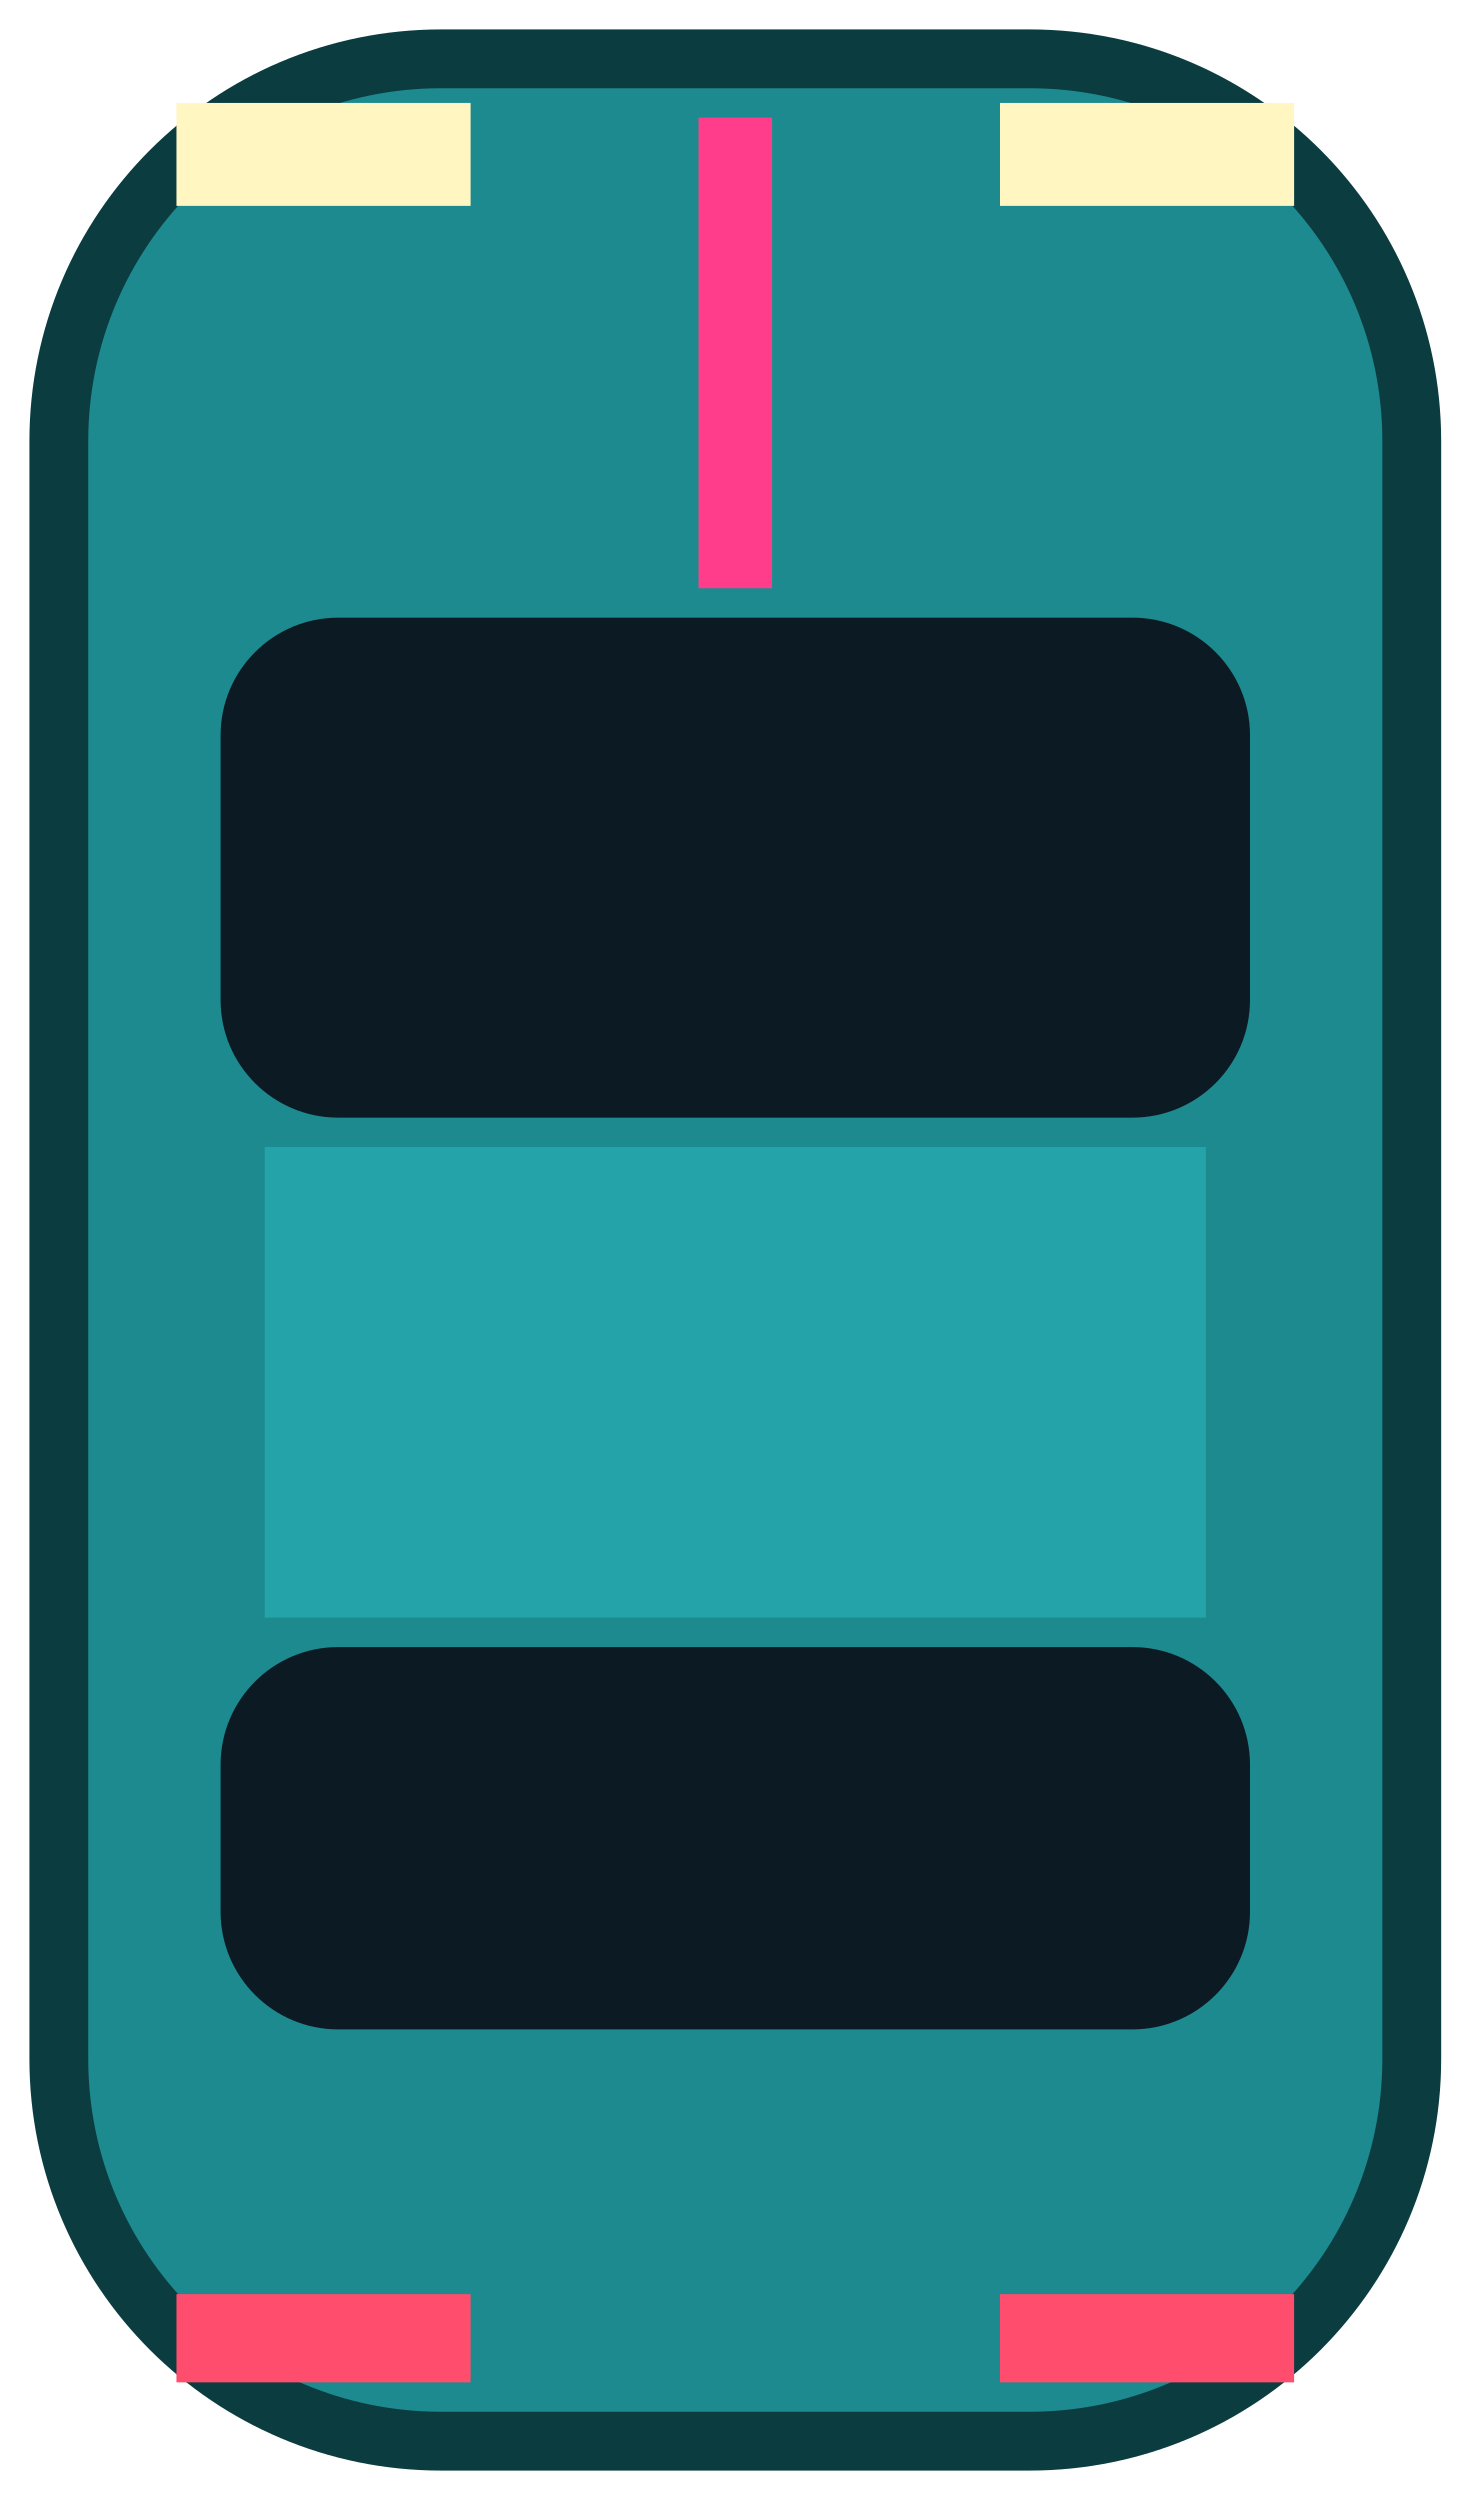
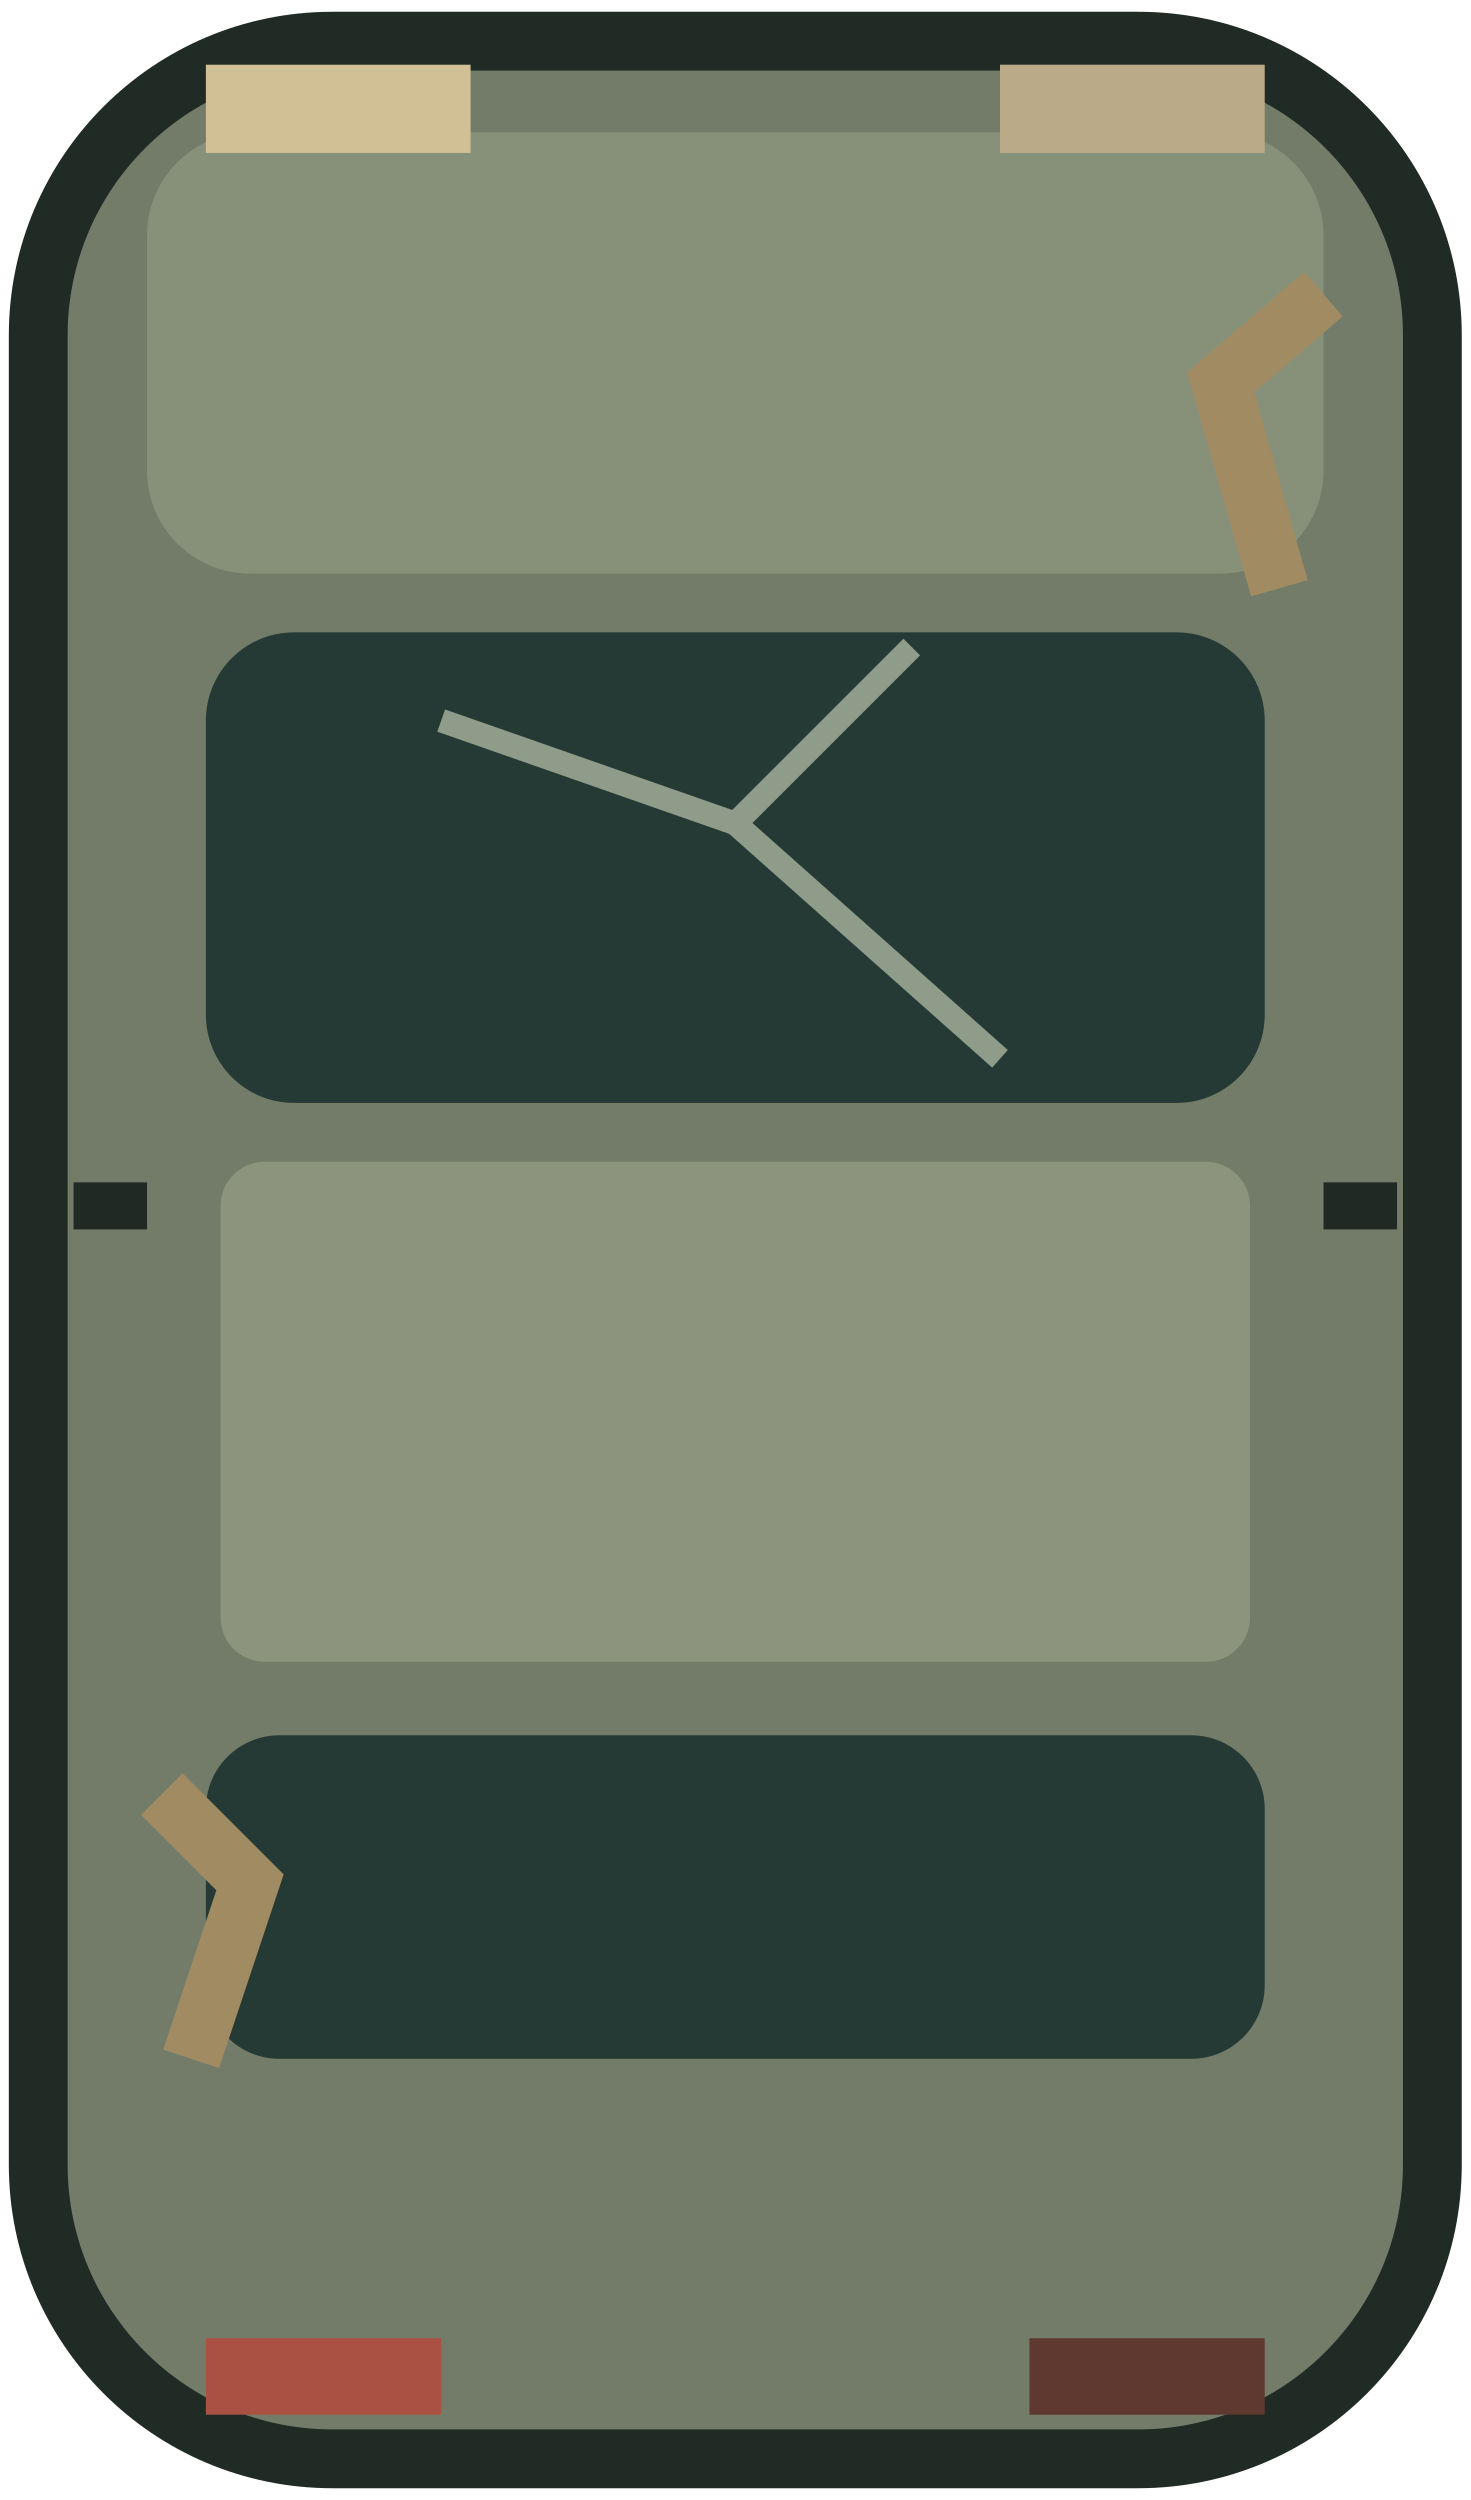
<svg xmlns="http://www.w3.org/2000/svg" width="160" height="272" viewBox="0 0 5 8.5">
-   <rect x="0.2" y="0.2" width="4.6" height="8.1" rx="1.3" fill="#1d8a8f" stroke="#0b3c3f" stroke-width="0.2" />
-   <rect x="0.75" y="2.1" width="3.5" height="1.7" rx="0.4" fill="#0c1a24" />
-   <rect x="0.75" y="5.6" width="3.5" height="1.3" rx="0.4" fill="#0c1a24" />
-   <rect x="0.9" y="3.9" width="3.2" height="1.6" fill="#24a3a8" />
-   <rect x="0.6" y="0.35" width="1" height="0.35" fill="#fff6c2" />
-   <rect x="3.4" y="0.35" width="1" height="0.35" fill="#fff6c2" />
-   <rect x="0.6" y="7.8" width="1" height="0.3" fill="#ff4d6d" />
-   <rect x="3.4" y="7.8" width="1" height="0.3" fill="#ff4d6d" />
-   <line x1="2.5" y1="0.4" x2="2.5" y2="2" stroke="#ff3d8b" stroke-width="0.25" />
+   <rect x="0.13" y="0.14" width="4.74" height="8.22" fill="#737c69" rx="1" stroke="#202b25" stroke-width=".2" />
+   <rect x="0.5" y="0.45" width="4" height="1.5" fill="#87917a" rx=".35" />
+   <rect x="0.7" y="2.15" width="3.6" height="1.6" fill="#263a35" rx=".3" />
+   <rect x="0.75" y="3.95" width="3.5" height="1.7" fill="#8c947d" rx=".15" />
+   <rect x="0.7" y="5.9" width="3.6" height="1.1" fill="#263a35" rx=".25" />
+   <rect x="0.7" y="0.22" width="0.9" height="0.3" fill="#d1c095" />
+   <rect x="3.4" y="0.22" width="0.9" height="0.3" fill="#bbaa87" />
+   <rect x="0.7" y="7.95" width="0.8" height="0.26" fill="#aa5144" />
+   <rect x="3.5" y="7.95" width="0.8" height="0.26" fill="#5f3930" />
+   <path d="M3.1 2.2L2.5 2.8L3.4 3.6M2.5 2.8L1.5 2.45" fill="none" stroke="#8e9c89" stroke-width=".08" />
+   <path d="M.55 6.1l.3 .3 -.2 .6M4.5 1l-.35 .3 .2 .7" fill="none" stroke="#a18b62" stroke-width=".2" />
+   <path d="M0.25 4.1L0.5 4.1" fill="none" stroke="#212925" stroke-width="0.16" />
+   <path d="M4.5 4.1L4.75 4.1" fill="none" stroke="#212925" stroke-width="0.16" />
</svg>
